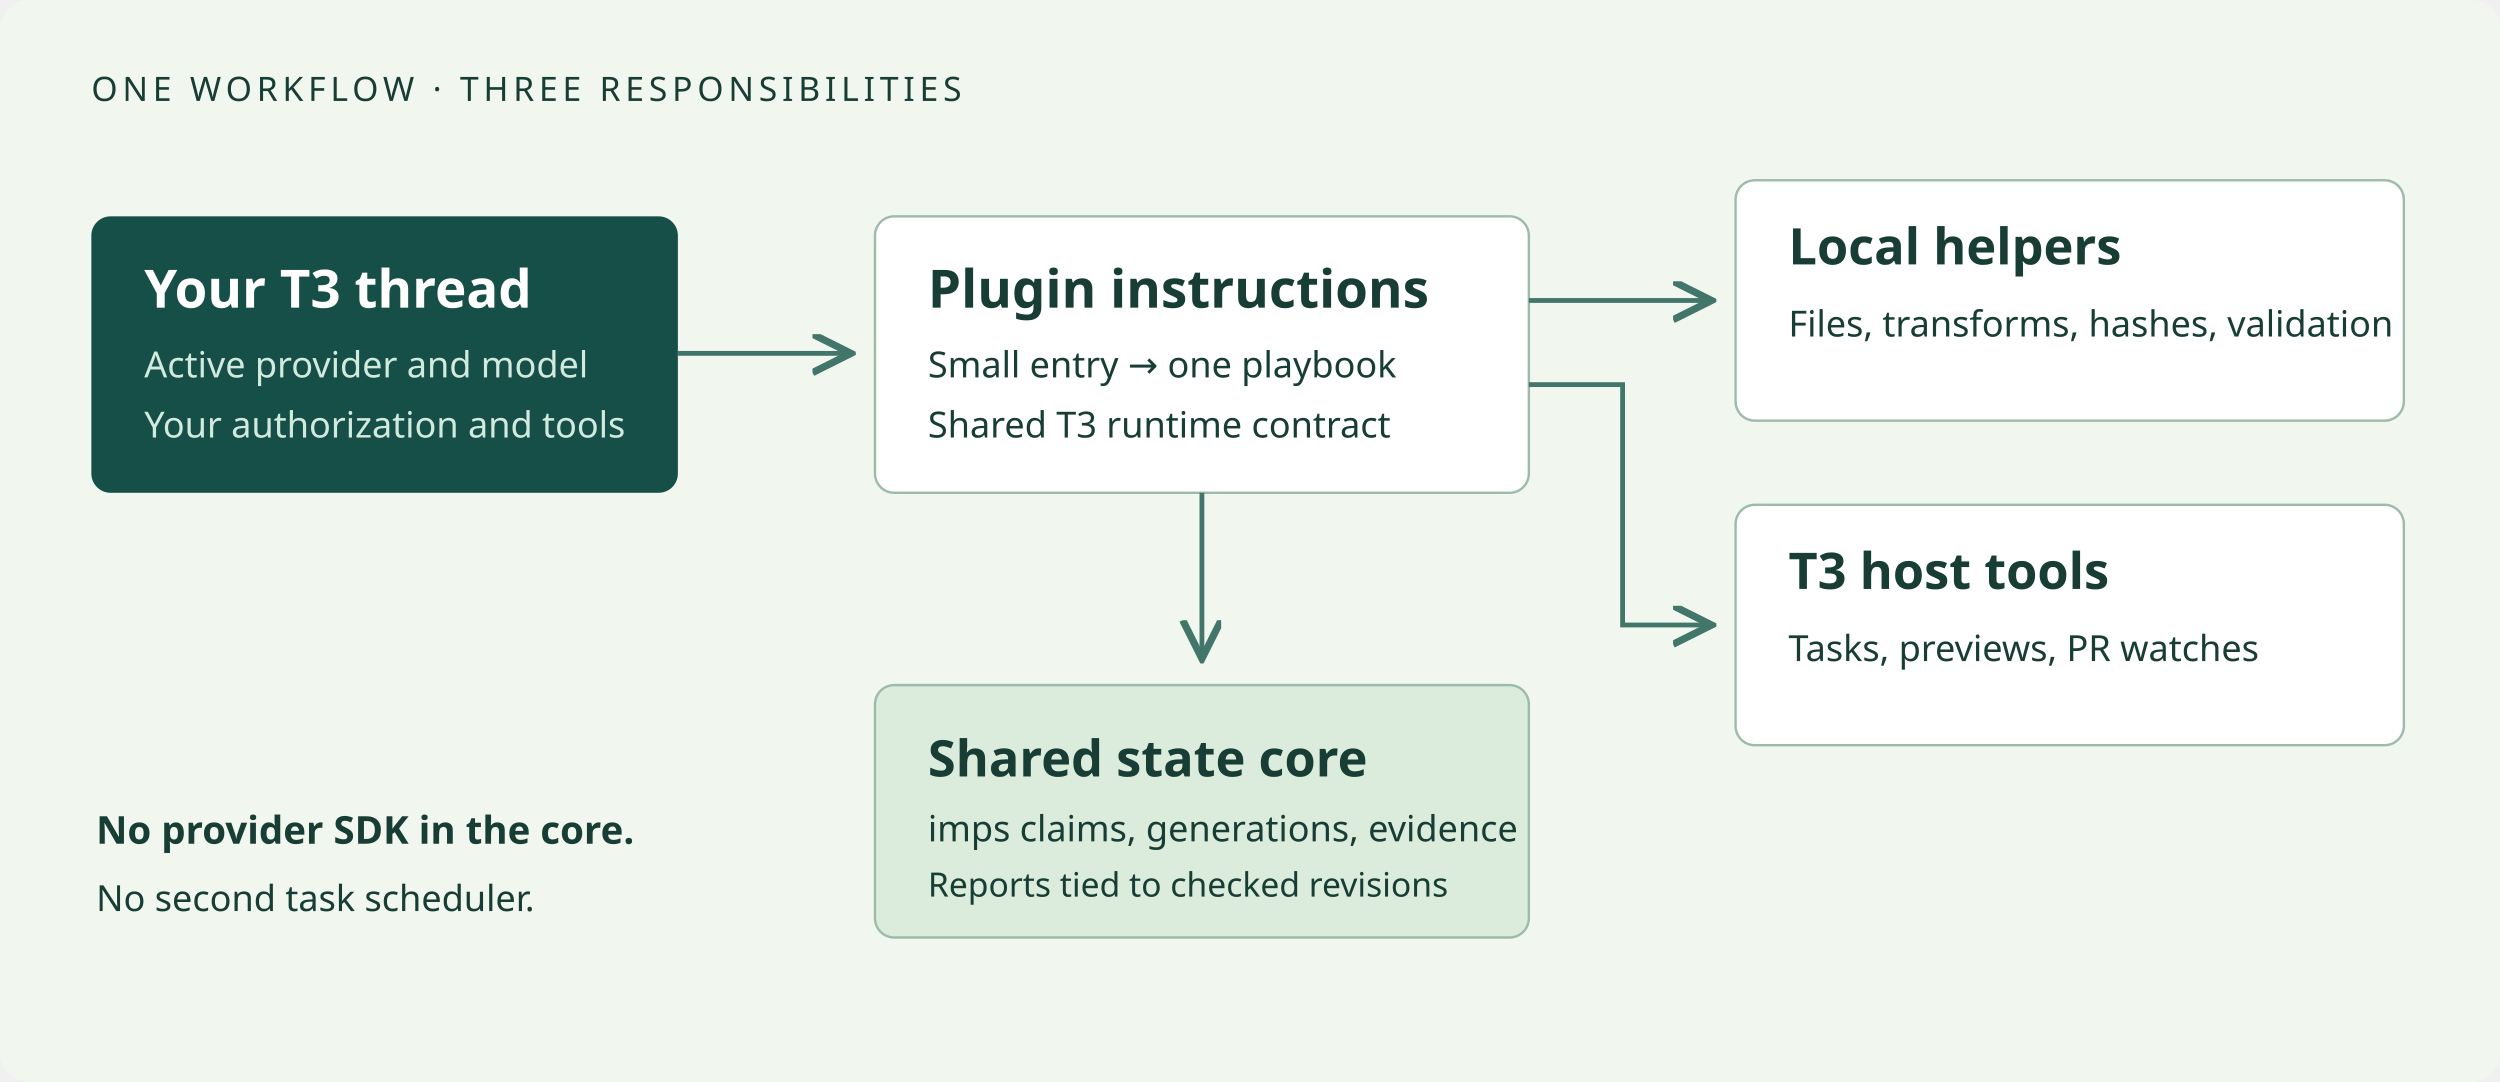
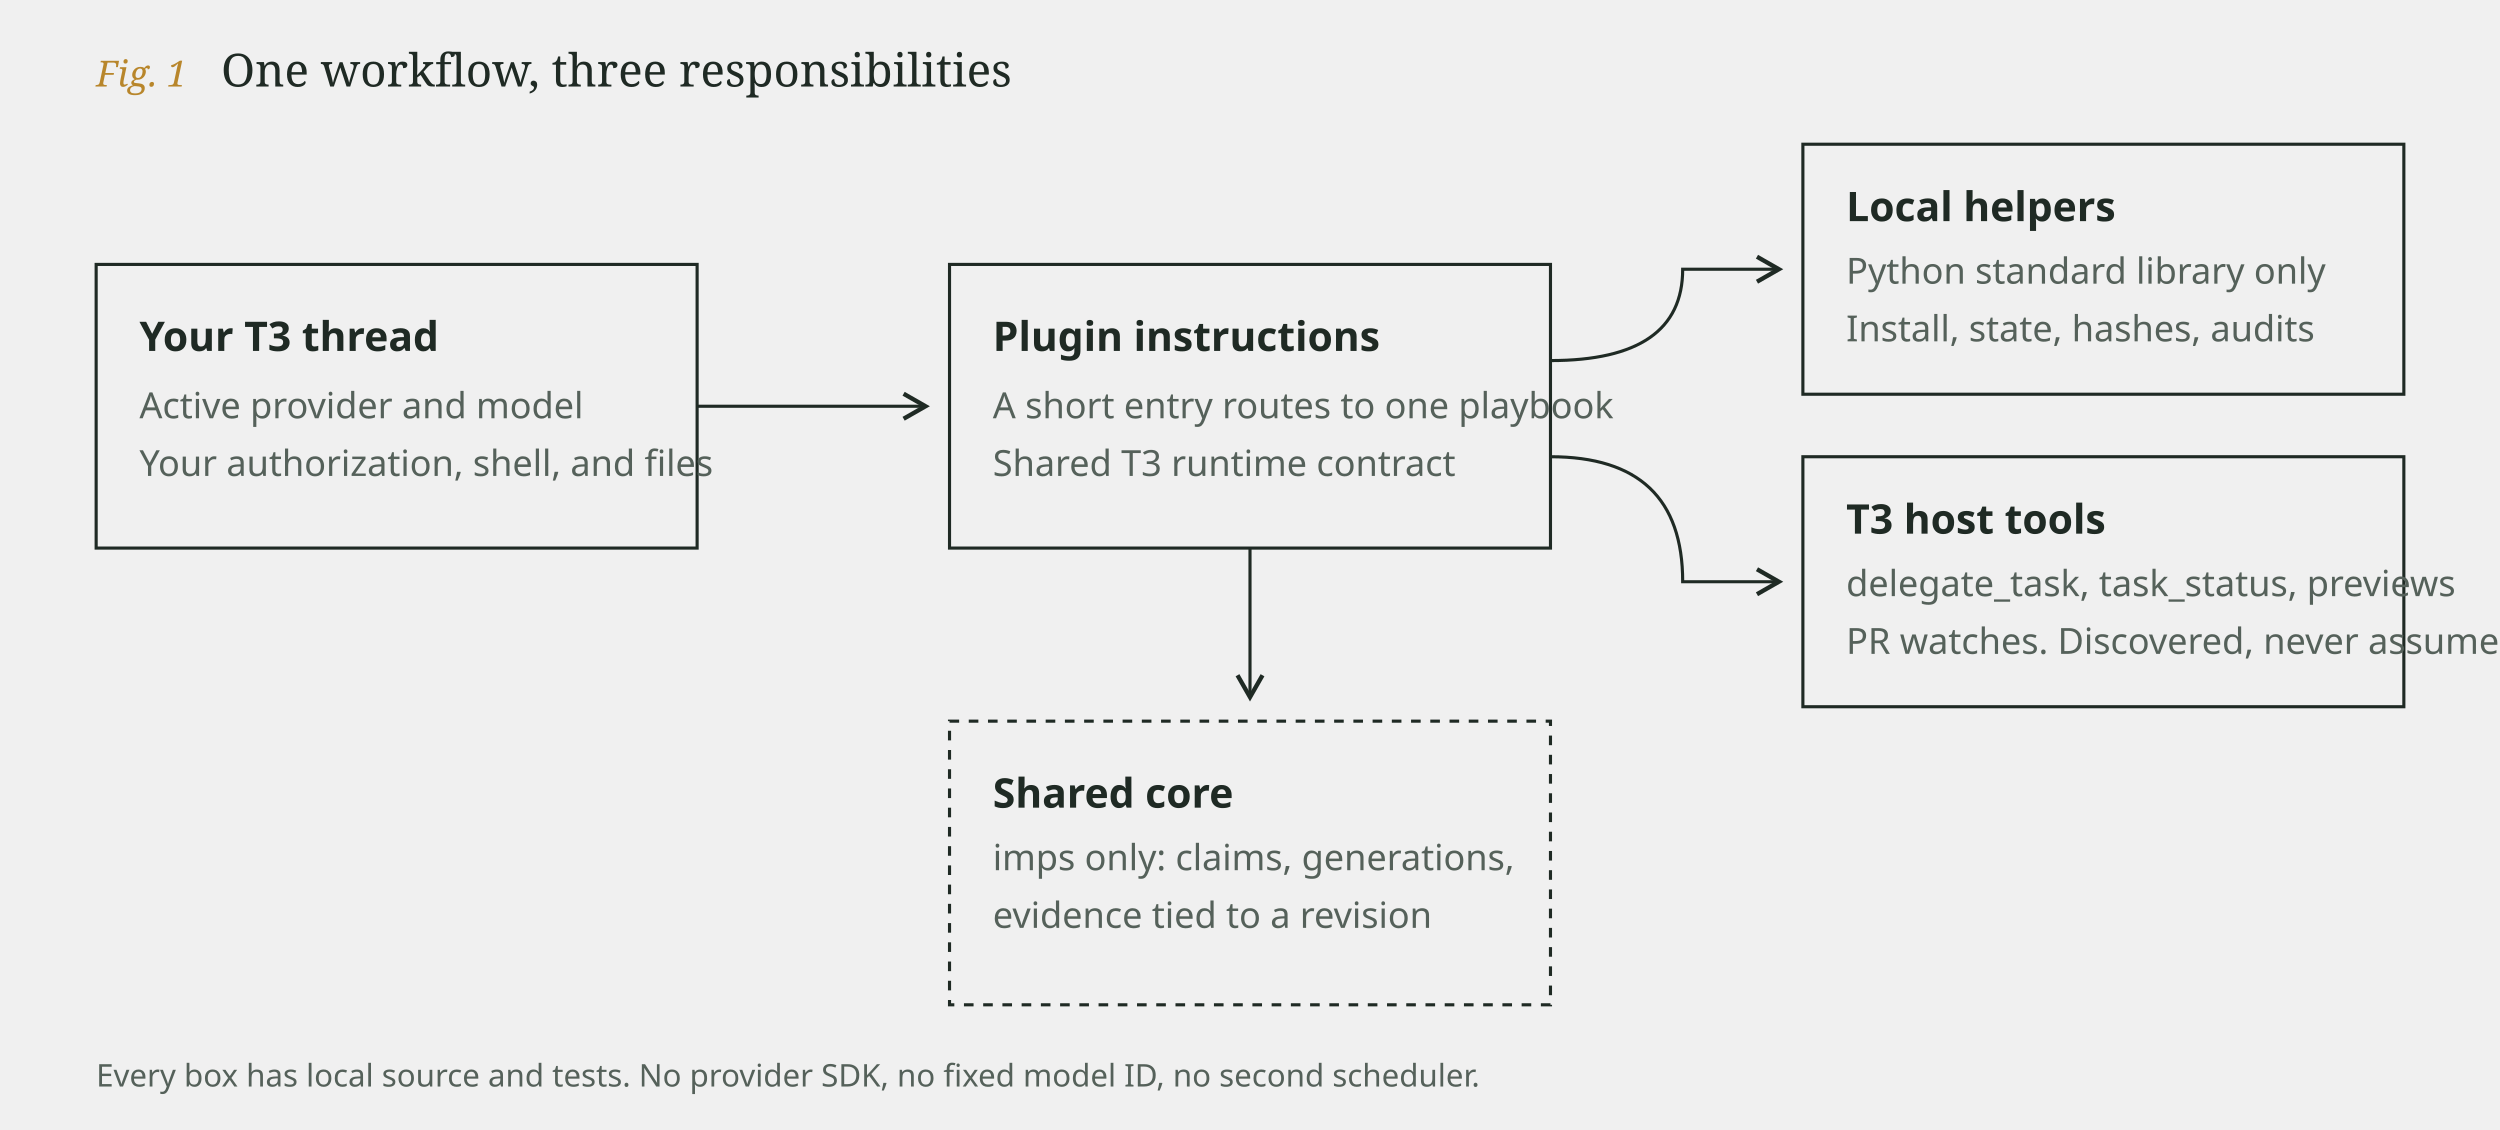
- <svg xmlns="http://www.w3.org/2000/svg" viewBox="0 0 1040 450" role="img" aria-labelledby="title desc">
+ <svg xmlns="http://www.w3.org/2000/svg" viewBox="0 0 1040 470" class="diagram" role="img" aria-labelledby="arch-title arch-desc" style="font-family:'IBM Plex Sans',system-ui,sans-serif;font-size:15px">
  <defs>
-     <marker id="arrow" markerWidth="9" markerHeight="9" refX="7" refY="4" orient="auto">
-       <path d="M0 0L8 4L0 8" fill="none" stroke="#42766a" stroke-width="1.5" />
+     <marker id="arch-arrow" markerWidth="10" markerHeight="10" refX="8" refY="5" orient="auto">
+       <path d="M1 1 L8 5 L1 9" fill="none" stroke="var(--sp-ink,#1f2a24)" stroke-width="1.4" />
    </marker>
  </defs>
-   <rect width="1040" height="450" rx="12" fill="#f1f6ef" />
-   <g font-family="system-ui,sans-serif" fill="#173d35">
-     <text x="38" y="42" font-size="14" letter-spacing="2">ONE WORKFLOW · THREE RESPONSIBILITIES</text>
-     <rect x="38" y="90" width="244" height="115" rx="8" fill="#164f48" />
-     <text x="60" y="128" font-size="22" fill="white" font-weight="650">Your T3 thread</text>
-     <text x="60" y="157" font-size="15" fill="#d2eadd">Active provider and model</text>
-     <text x="60" y="182" font-size="15" fill="#d2eadd">Your authorization and tools</text>
-     <rect x="364" y="90" width="272" height="115" rx="8" fill="white" stroke="#9cbbab" />
-     <text x="386" y="128" font-size="22" font-weight="650">Plugin instructions</text>
-     <text x="386" y="157" font-size="15">Small entry → one playbook</text>
-     <text x="386" y="182" font-size="15">Shared T3 runtime contract</text>
-     <rect x="722" y="75" width="278" height="100" rx="8" fill="white" stroke="#9cbbab" />
-     <text x="744" y="110" font-size="21" font-weight="650">Local helpers</text>
-     <text x="744" y="140" font-size="15">Files, transforms, hashes, validation</text>
-     <rect x="722" y="210" width="278" height="100" rx="8" fill="white" stroke="#9cbbab" />
-     <text x="744" y="245" font-size="21" font-weight="650">T3 host tools</text>
-     <text x="744" y="275" font-size="15">Tasks, previews, PR watches</text>
-     <rect x="364" y="285" width="272" height="105" rx="8" fill="#dcecdc" stroke="#9cbbab" />
-     <text x="386" y="323" font-size="21" font-weight="650">Shared state core</text>
-     <text x="386" y="350" font-size="15">imps claims, generations, evidence</text>
-     <text x="386" y="373" font-size="14">Reports tied to checked revisions</text>
-     <text x="40" y="351" font-size="16" font-weight="600">No provider SDK in the core.</text>
-     <text x="40" y="379" font-size="15">No second task scheduler.</text>
+   <g fill="none" stroke="var(--sp-ink,#1f2a24)" stroke-width="1.3">
+     <rect x="40" y="110" width="250" height="118" />
+     <rect x="395" y="110" width="250" height="118" />
+     <rect x="750" y="60" width="250" height="104" />
+     <rect x="750" y="190" width="250" height="104" />
+     <rect x="395" y="300" width="250" height="118" stroke-dasharray="4 4" />
  </g>
-   <g fill="none" stroke="#42766a" stroke-width="2" marker-end="url(#arrow)">
-     <path d="M282 147H352" />
-     <path d="M636 125H710" />
-     <path d="M636 160H675V260H710" />
-     <path d="M500 205V272" />
+   <g fill="none" stroke="var(--sp-ink,#1f2a24)" stroke-width="1.3" marker-end="url(#arch-arrow)">
+     <path d="M290 169 H385" />
+     <path d="M645 150 Q700 150 700 112 Q700 112 740 112" />
+     <path d="M645 190 Q700 190 700 242 Q700 242 740 242" />
+     <path d="M520 228 V290" />
+   </g>
+   <g fill="var(--sp-ink,#1f2a24)">
+     <text x="40" y="36" style="font-family:'Fraunces',Georgia,serif;font-style:italic;font-size:15px" fill="var(--sp-ochre,#b8862b)">Fig. 1</text>
+     <text x="92" y="36" style="font-family:'Fraunces',Georgia,serif;font-size:19px">One workflow, three responsibilities</text>
+     <text x="58" y="146" font-weight="600" font-size="17">Your T3 thread</text>
+     <text x="58" y="174" fill="var(--sp-ink-soft,#55615a)">Active provider and model</text>
+     <text x="58" y="198" fill="var(--sp-ink-soft,#55615a)">Your authorization, shell, and files</text>
+     <text x="413" y="146" font-weight="600" font-size="17">Plugin instructions</text>
+     <text x="413" y="174" fill="var(--sp-ink-soft,#55615a)">A short entry routes to one playbook</text>
+     <text x="413" y="198" fill="var(--sp-ink-soft,#55615a)">Shared T3 runtime contract</text>
+     <text x="768" y="92" font-weight="600" font-size="17">Local helpers</text>
+     <text x="768" y="118" fill="var(--sp-ink-soft,#55615a)">Python standard library only</text>
+     <text x="768" y="142" fill="var(--sp-ink-soft,#55615a)">Install, state, hashes, audits</text>
+     <text x="768" y="222" font-weight="600" font-size="17">T3 host tools</text>
+     <text x="768" y="248" fill="var(--sp-ink-soft,#55615a)">delegate_task, task_status, previews</text>
+     <text x="768" y="272" fill="var(--sp-ink-soft,#55615a)">PR watches. Discovered, never assumed</text>
+     <text x="413" y="336" font-weight="600" font-size="17">Shared core</text>
+     <text x="413" y="362" fill="var(--sp-ink-soft,#55615a)">imps only: claims, generations,</text>
+     <text x="413" y="386" fill="var(--sp-ink-soft,#55615a)">evidence tied to a revision</text>
+     <text x="40" y="452" fill="var(--sp-ink-soft,#55615a)" font-size="13">Every box has local source and tests. No provider SDK, no fixed model ID, no second scheduler.</text>
  </g>
</svg>
